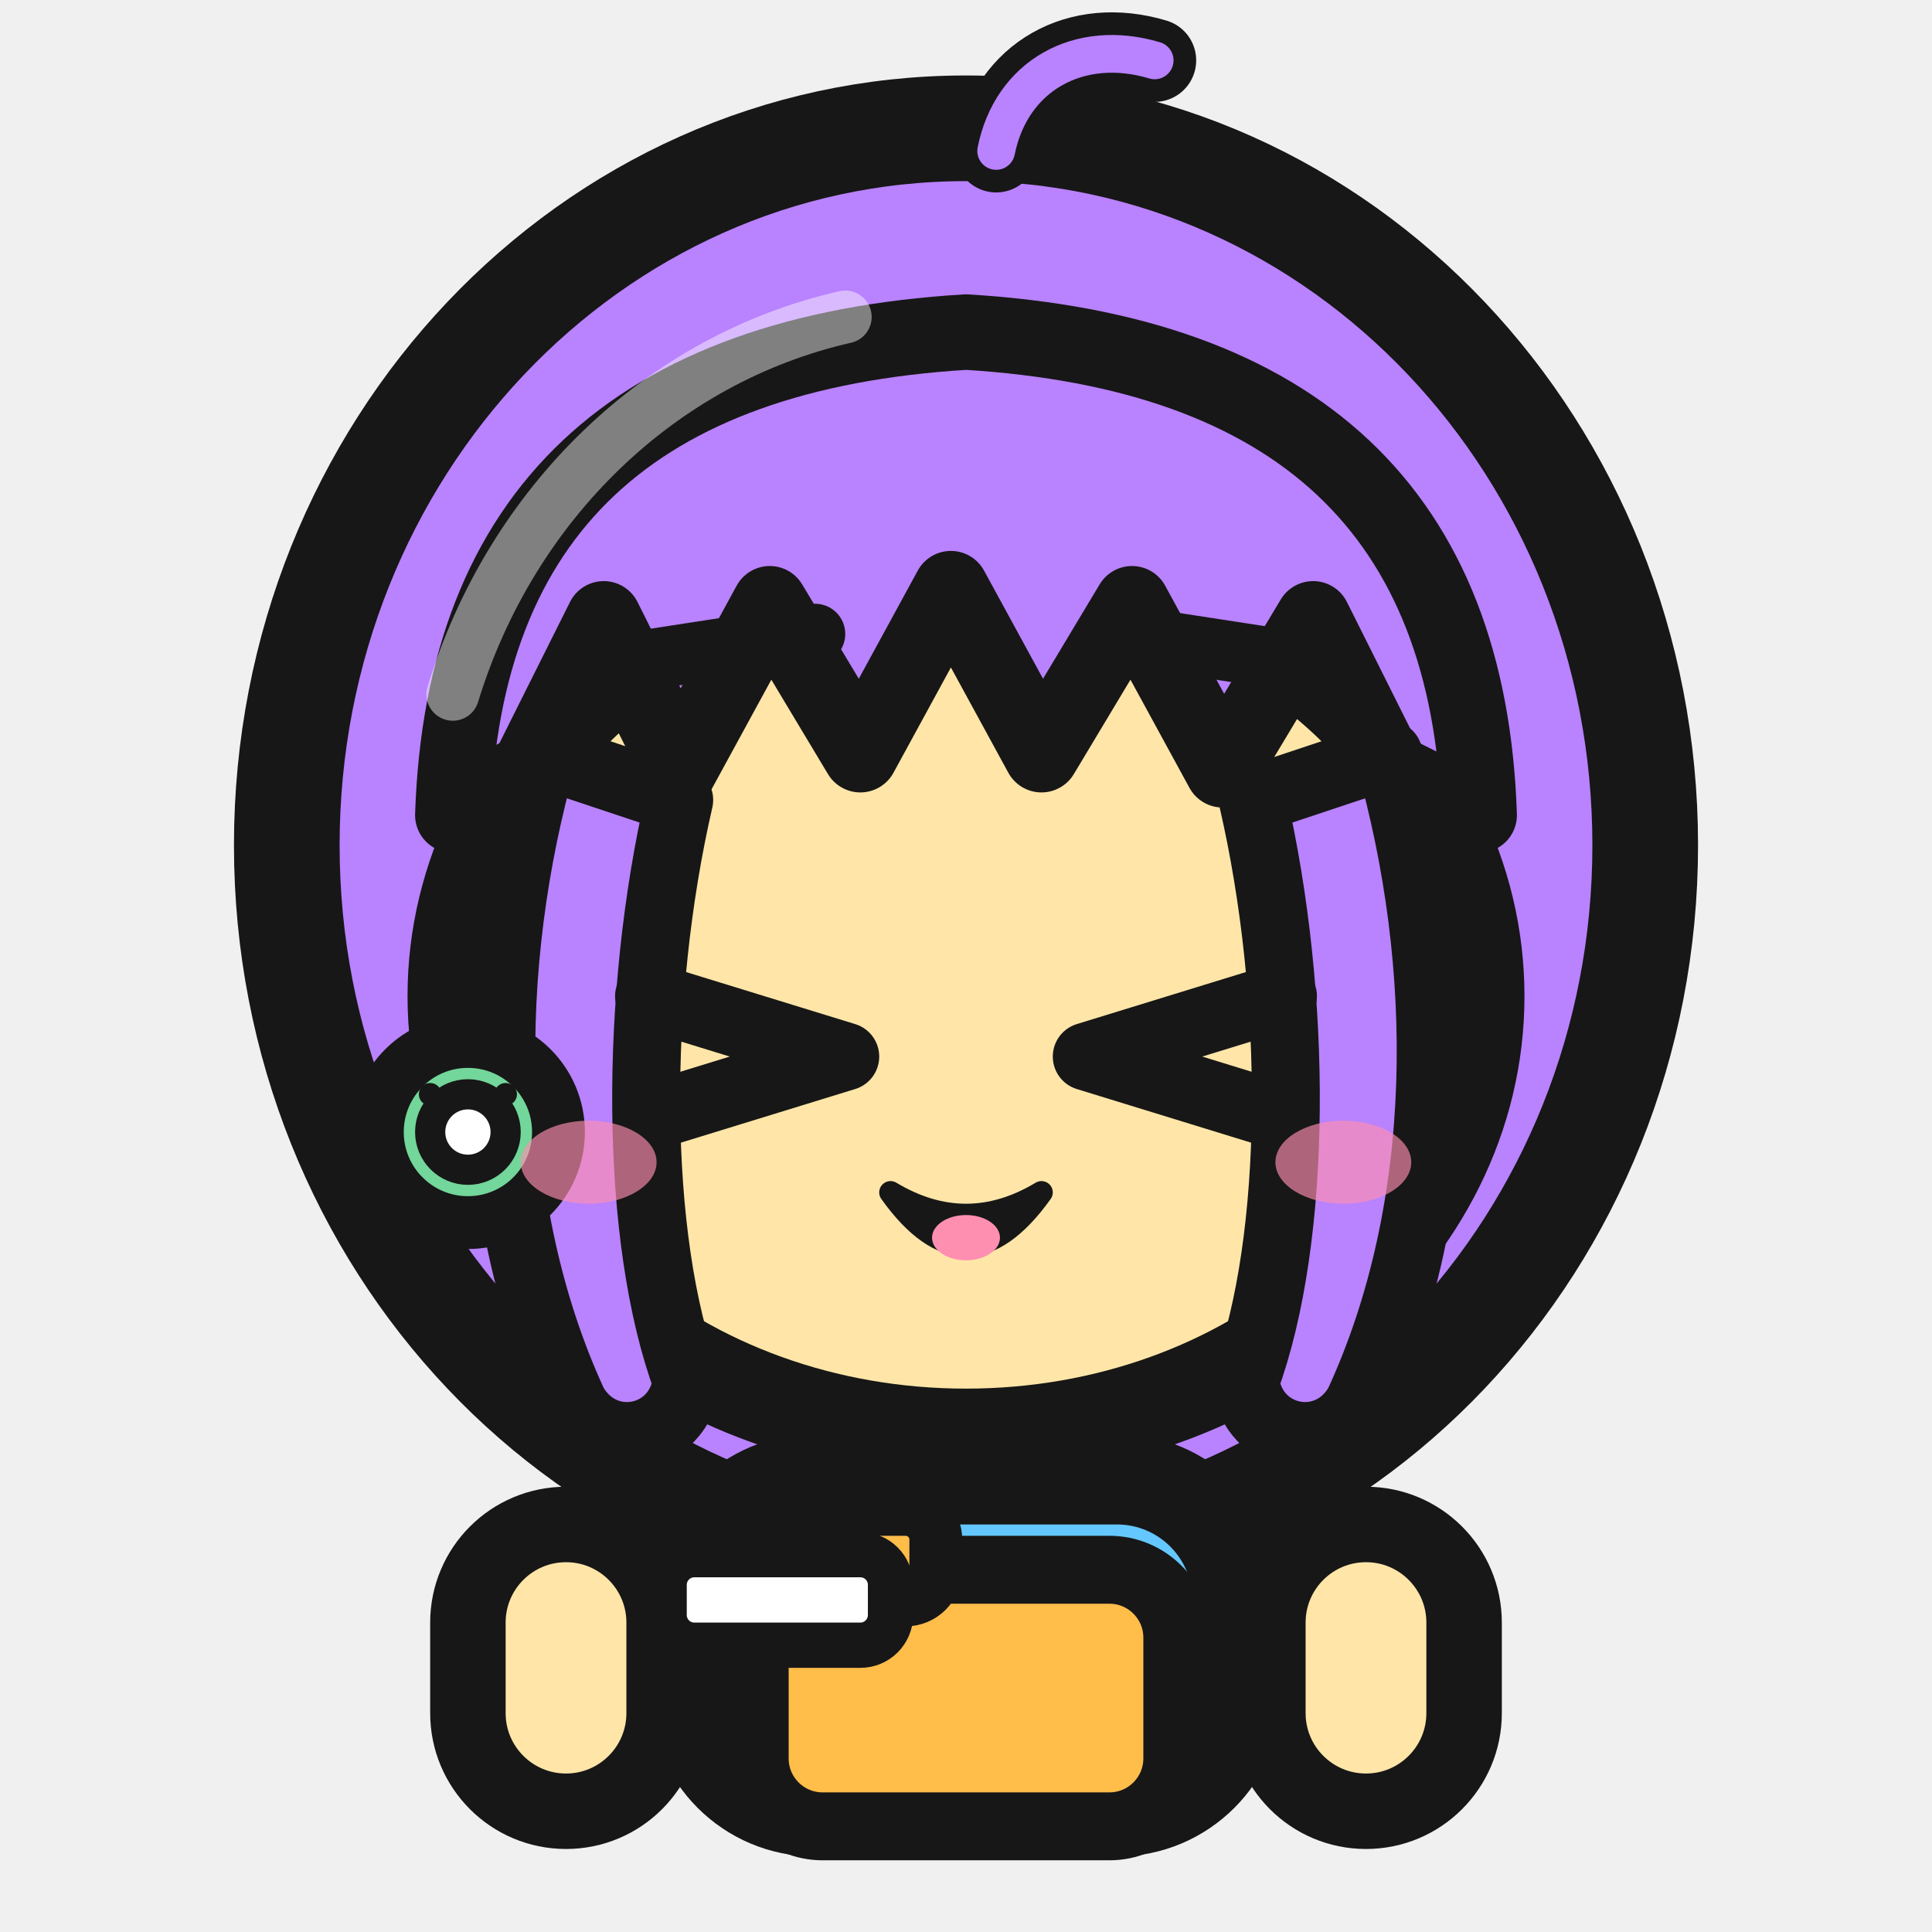
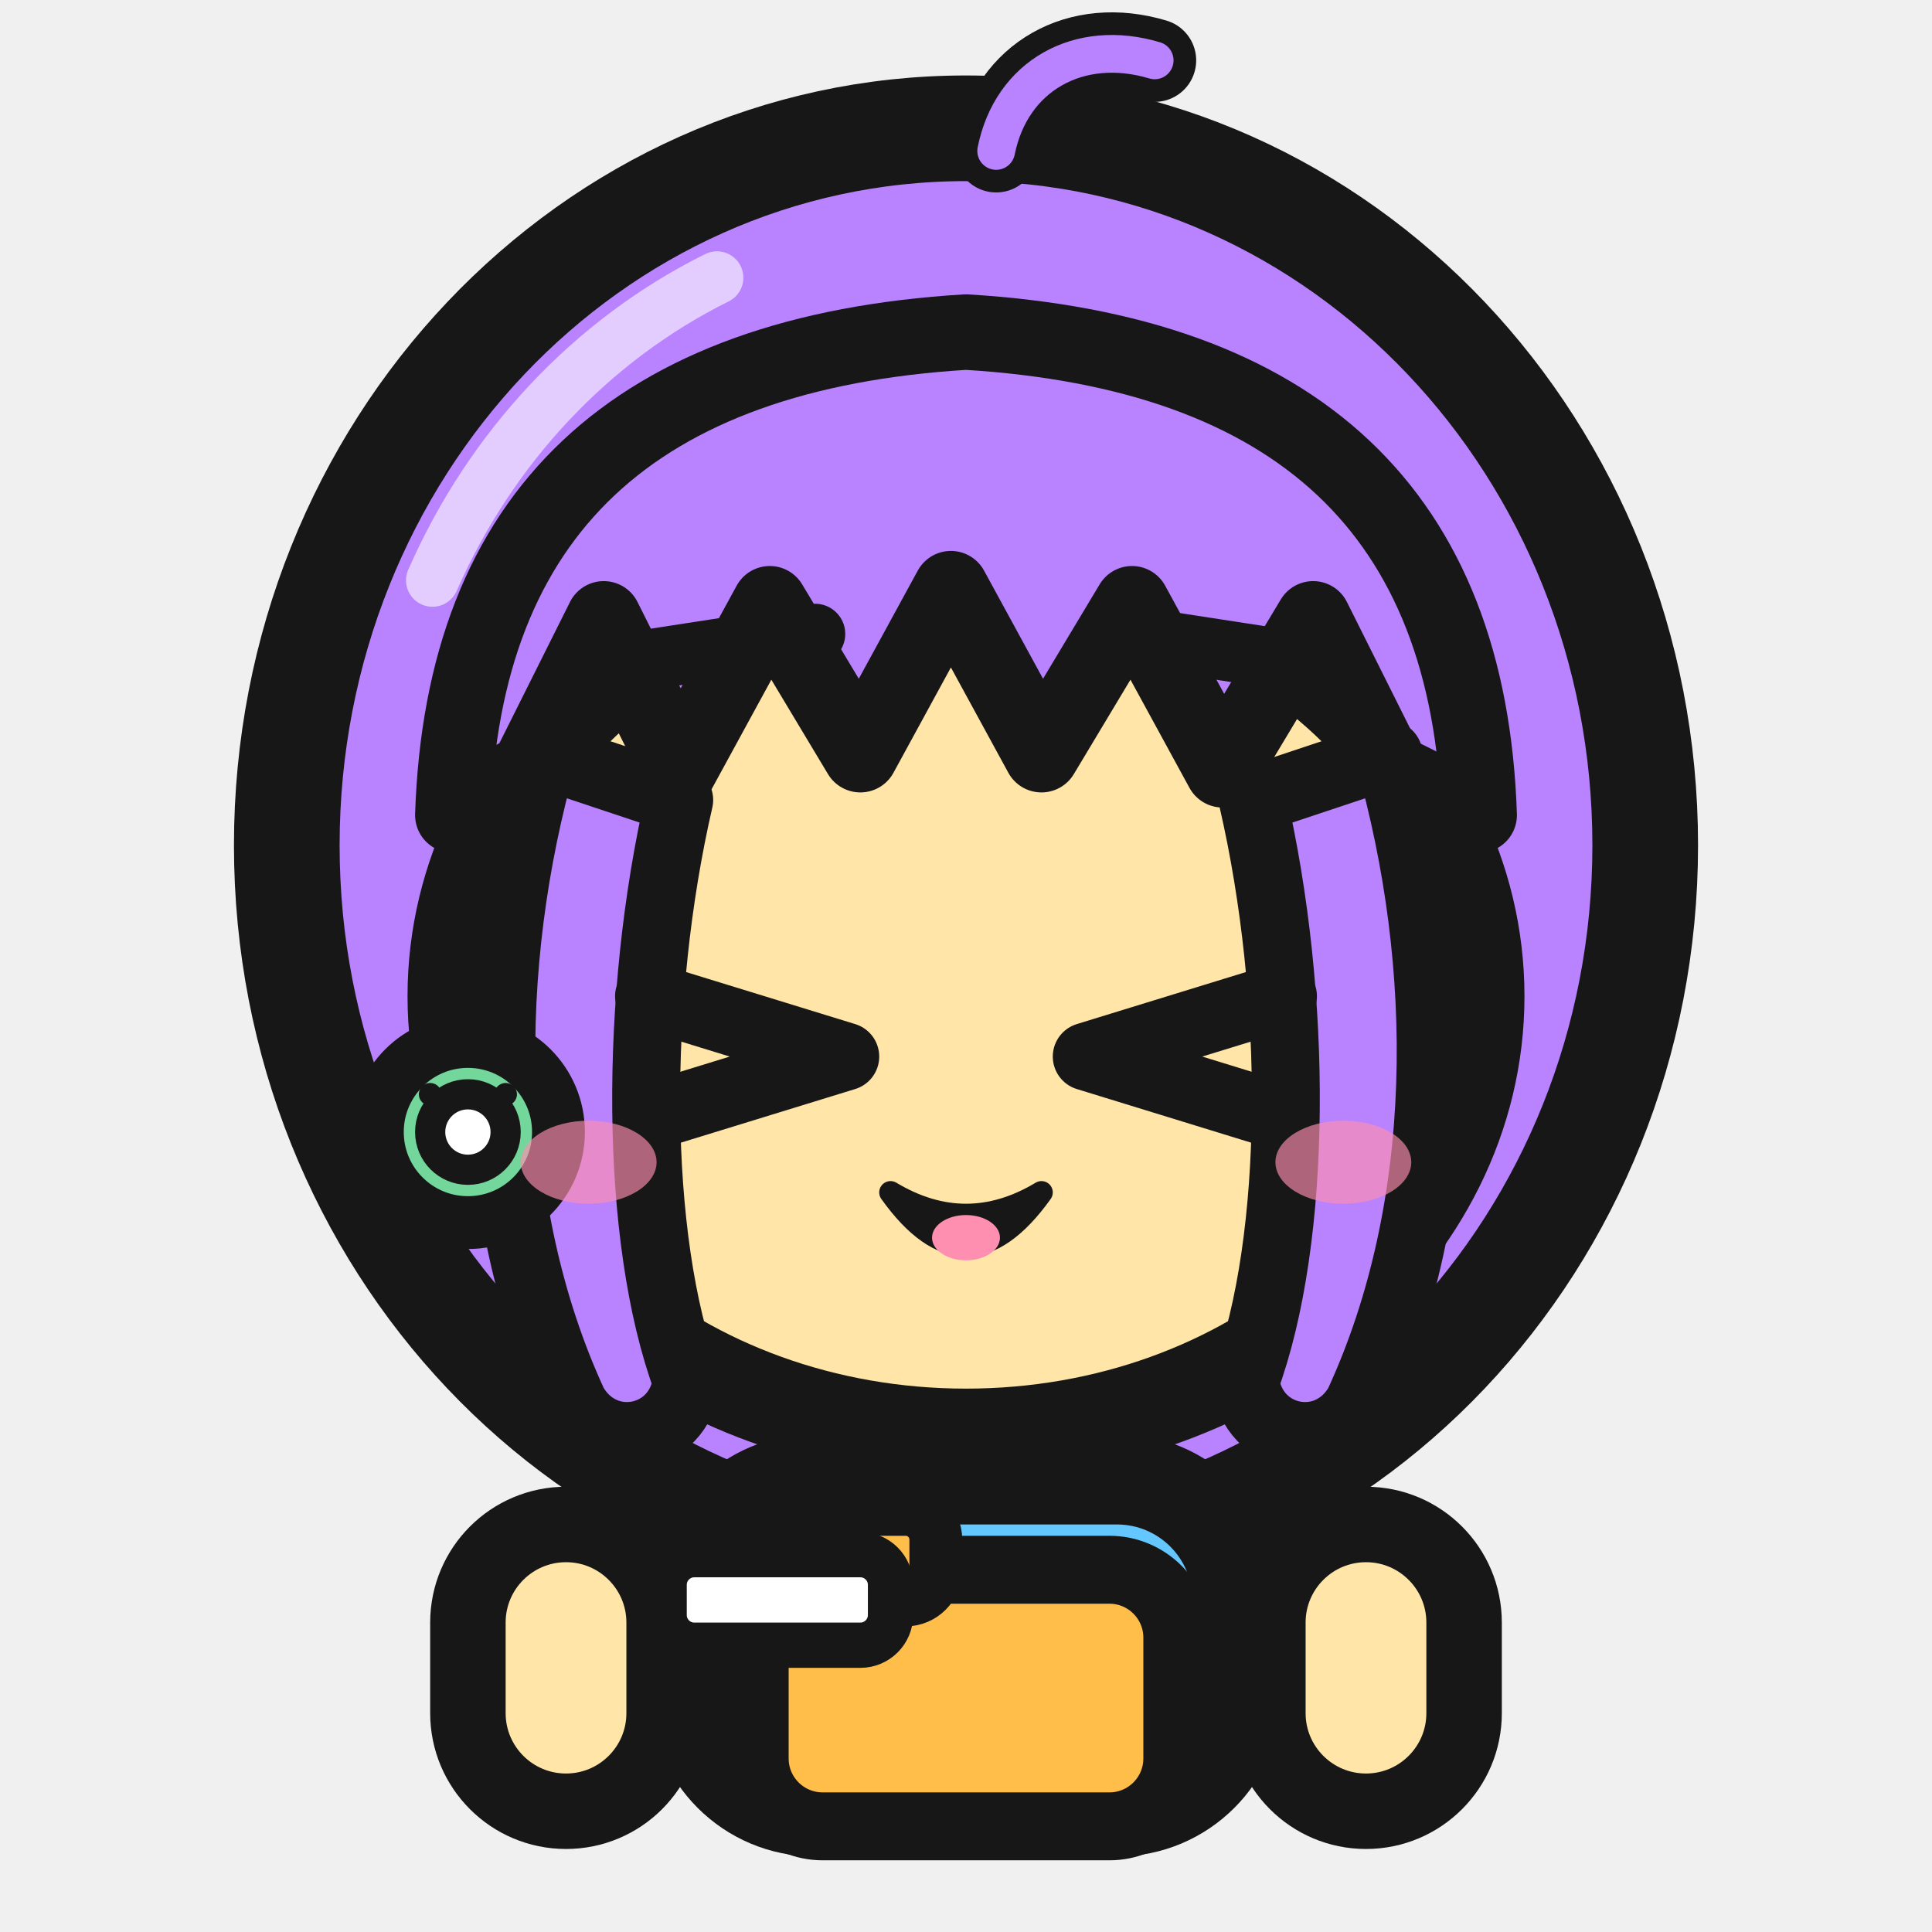
<svg xmlns="http://www.w3.org/2000/svg" viewBox="0 0 256 256" width="256" height="256">
  <ellipse cx="128" cy="112" rx="90" ry="95" fill="#B982FF" stroke="#171717" stroke-width="14" />
  <rect x="92" y="196" width="72" height="44" rx="16" fill="#65C7FF" stroke="#171717" stroke-width="12" stroke-linejoin="round" />
  <rect x="62" y="202" width="26" height="38" rx="13" fill="#FFE6A8" stroke="#171717" stroke-width="10" />
  <rect x="168" y="202" width="26" height="38" rx="13" fill="#FFE6A8" stroke="#171717" stroke-width="10" />
  <rect x="100" y="208" width="56" height="34" rx="9" fill="#FFBD4A" stroke="#171717" stroke-width="9" stroke-linejoin="round" />
  <rect x="100" y="200" width="24" height="12" rx="4" fill="#FFBD4A" stroke="#171717" stroke-width="7" />
  <rect x="88" y="206" width="30" height="12" rx="4" fill="#FFFFFF" stroke="#171717" stroke-width="6" />
  <ellipse cx="128" cy="132" rx="68" ry="58" fill="#FFE6A8" stroke="#171717" stroke-width="12" />
  <path d="M 60 108 Q 62 48 128 44 Q 194 48 196 108 L 184 102 L 174 82 L 162 102 L 150 80 L 138 100 L 126 78 L 114 100 L 102 80 L 90 102 L 80 82 L 70 102 Z" fill="#B982FF" stroke="#171717" stroke-width="10" stroke-linejoin="round" />
  <path d="M 72 100 C 64 128 64 160 76 186 C 80 193 90 191 91 183 C 84 164 84 132 90 106 Z" fill="#B982FF" stroke="#171717" stroke-width="9" stroke-linejoin="round" />
  <path d="M 184 100 C 192 128 192 160 180 186 C 176 193 166 191 165 183 C 172 164 172 132 166 106 Z" fill="#B982FF" stroke="#171717" stroke-width="9" stroke-linejoin="round" />
  <path d="M 132 20 C 134 10 143 5 153 8" fill="none" stroke="#171717" stroke-width="11" stroke-linecap="round" />
  <path d="M 132 20 C 134 10 143 5 153 8" fill="none" stroke="#B982FF" stroke-width="5" stroke-linecap="round" />
-   <path d="M 60 92 A 70 75 0 0 1 112 42" fill="none" stroke="#FFFFFF" stroke-width="7" stroke-linecap="round" opacity="0.45" />
+   <path d="M 57.3 76.9 A 78 83 0 0 1 95.0 36.8" fill="none" stroke="#FFFFFF" stroke-width="7" stroke-linecap="round" opacity="0.6" />
  <circle cx="62" cy="150" r="12" fill="#73D69A" stroke="#171717" stroke-width="7" />
  <circle cx="62" cy="150" r="5" fill="#FFFFFF" stroke="#171717" stroke-width="4" />
  <circle cx="57" cy="145" r="1.5" fill="#171717" />
  <circle cx="67" cy="145" r="1.5" fill="#171717" />
  <circle cx="62" cy="155" r="1.5" fill="#171717" />
  <path d="M 82 88 L 108 84" stroke="#171717" stroke-width="8" stroke-linecap="round" />
  <path d="M 148 84 L 174 88" stroke="#171717" stroke-width="8" stroke-linecap="round" />
  <path d="M 86 132 L 112 140 L 86 148" fill="none" stroke="#171717" stroke-width="9" stroke-linecap="round" stroke-linejoin="round" />
  <path d="M 170 132 L 144 140 L 170 148" fill="none" stroke="#171717" stroke-width="9" stroke-linecap="round" stroke-linejoin="round" />
  <ellipse cx="78" cy="154" rx="9" ry="5.5" fill="#FF8FB1" fill-opacity="0.65" />
  <ellipse cx="178" cy="154" rx="9" ry="5.5" fill="#FF8FB1" fill-opacity="0.65" />
  <path d="M 118 158 Q 128 172 138 158 Q 128 164 118 158 Z" fill="#171717" stroke="#171717" stroke-width="3" stroke-linejoin="round" />
  <ellipse cx="128" cy="164" rx="4.5" ry="3" fill="#FF8FB1" />
</svg>
